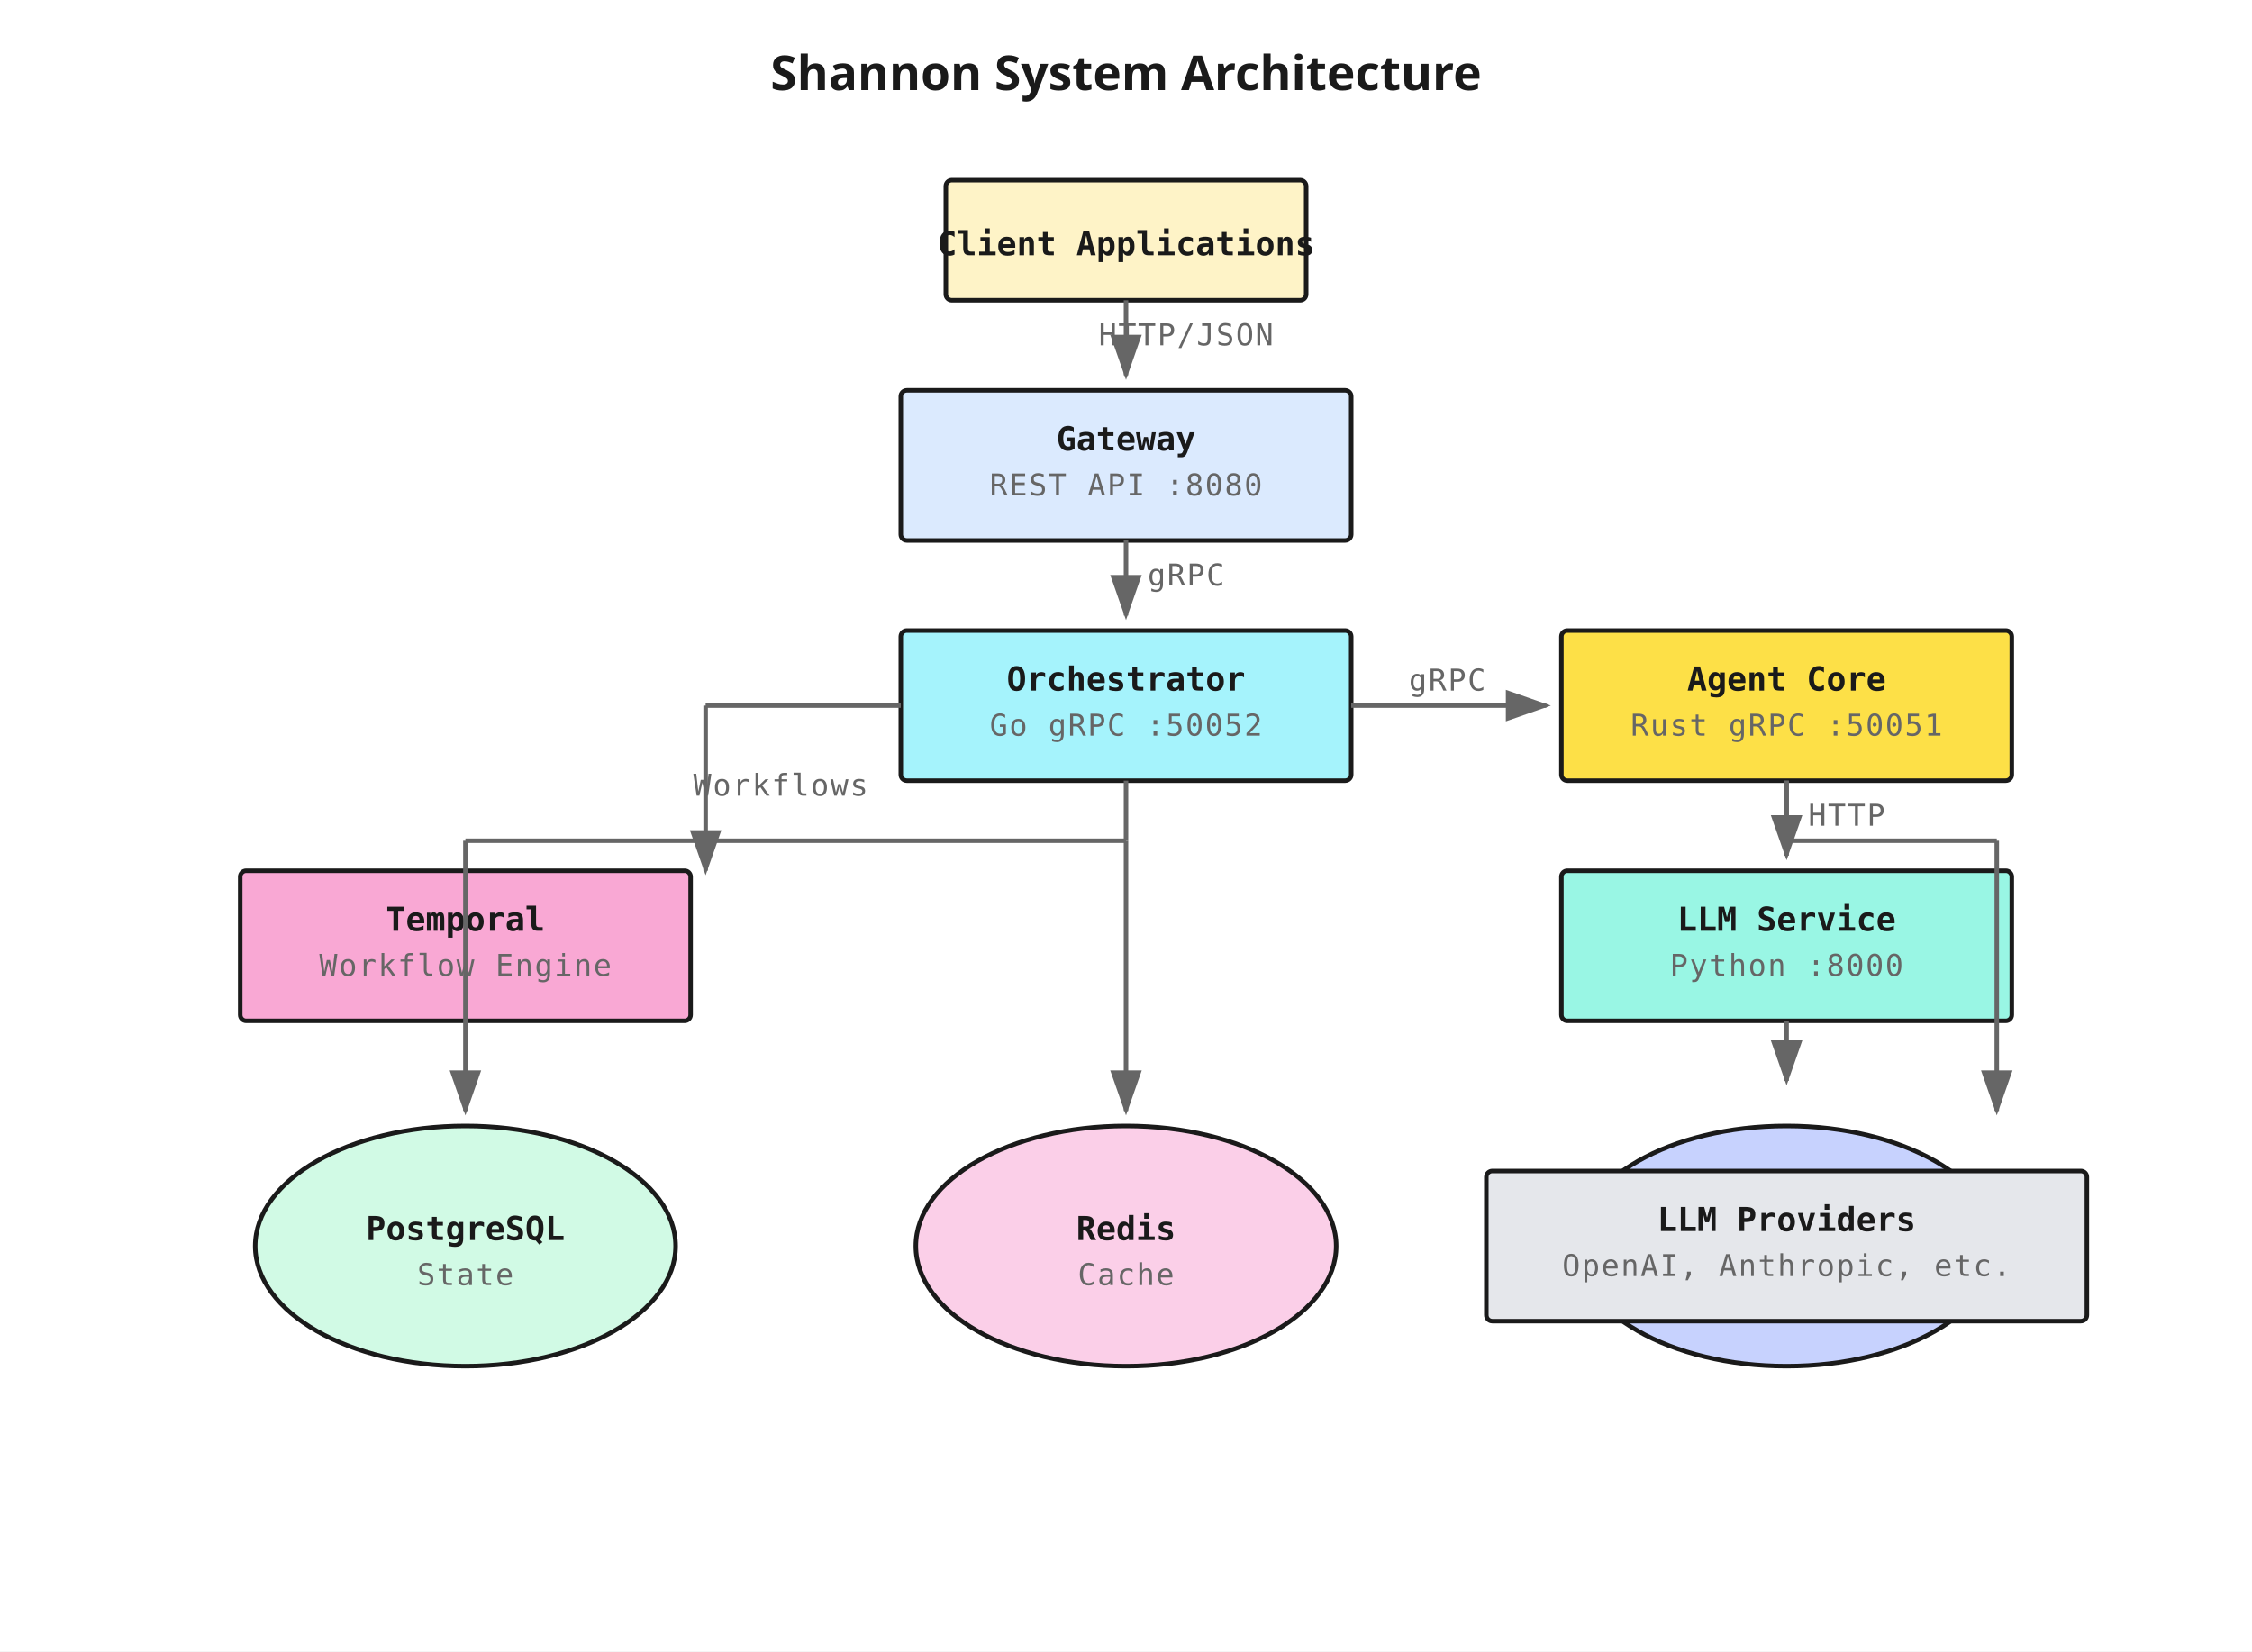
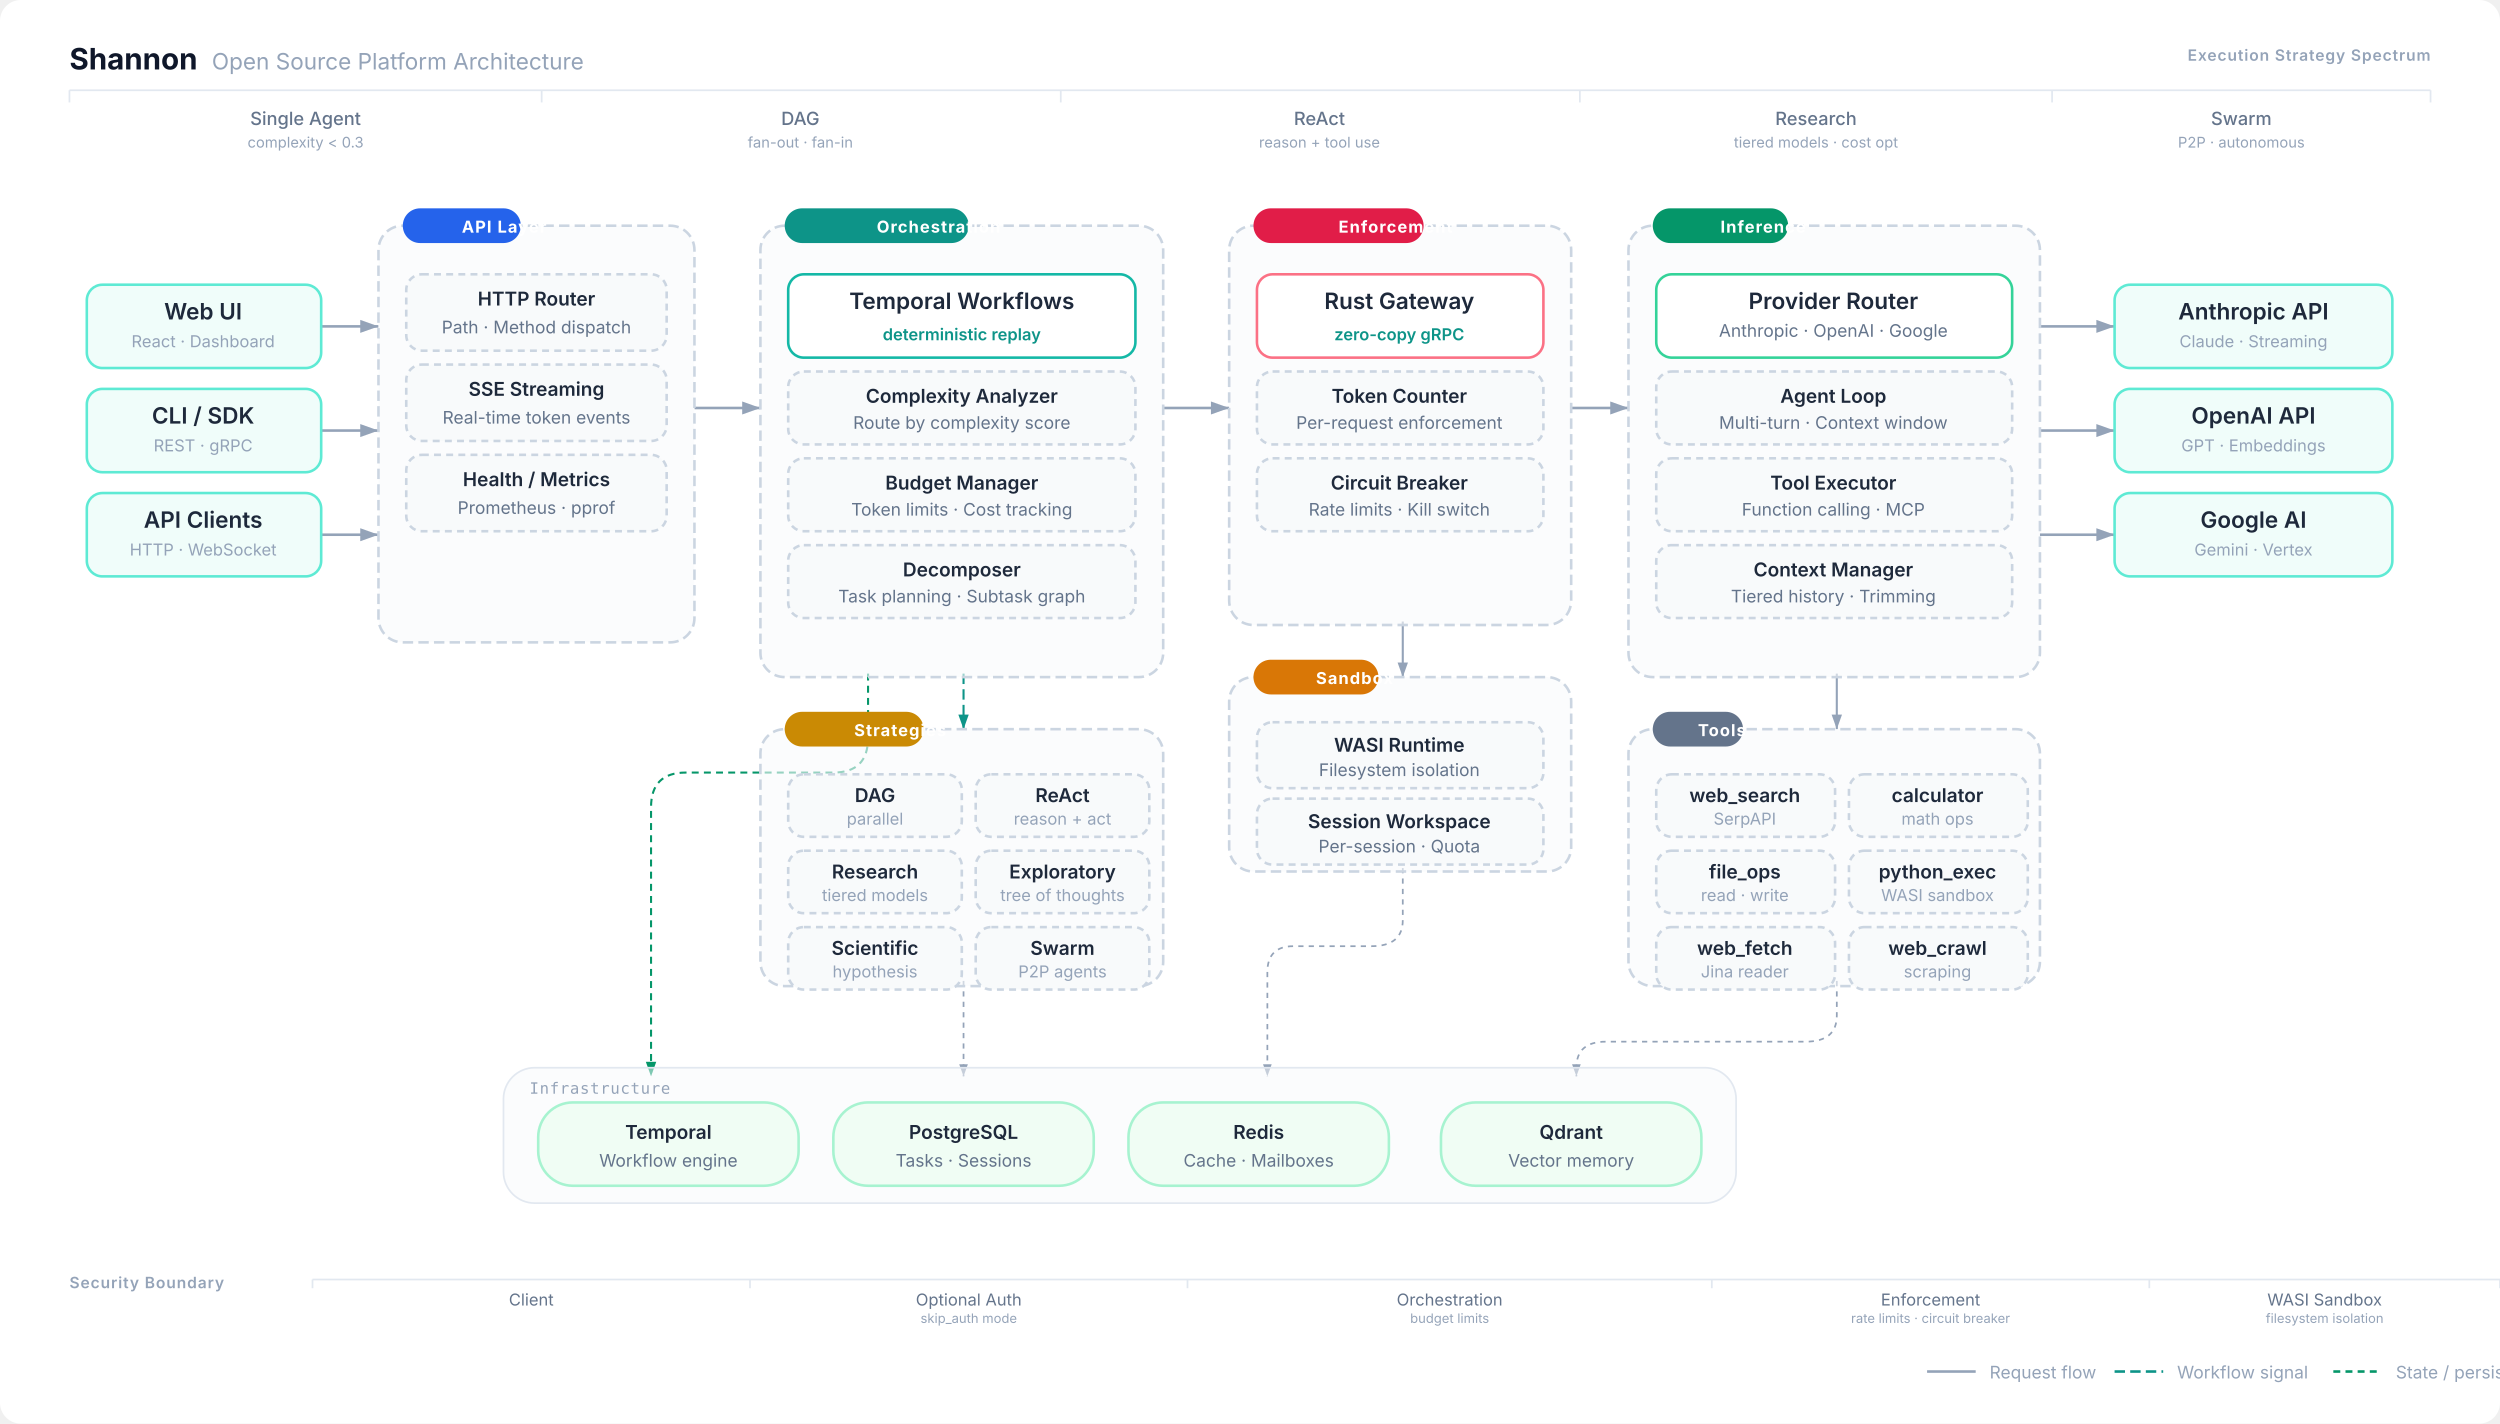
- <svg xmlns="http://www.w3.org/2000/svg" viewBox="0 0 750 550">
+ <svg xmlns="http://www.w3.org/2000/svg" viewBox="0 0 1440 820">
  <defs>
    <style>
-       .label { font: 500 10px 'SF Mono', 'Menlo', 'Monaco', monospace; fill: #666; text-anchor: middle; letter-spacing: 0.5px; }
-       .box-text { font: 600 13px 'SF Mono', 'Menlo', 'Monaco', monospace; fill: #1a1a1a; text-anchor: middle; }
-       .box-text-sm { font: 600 11px 'SF Mono', 'Menlo', 'Monaco', monospace; fill: #1a1a1a; text-anchor: middle; }
-       .title { font: 700 16px 'SF Mono', 'PingFang SC', sans-serif; fill: #1a1a1a; text-anchor: middle; }
+       .title { font: 700 17px -apple-system, 'Inter', 'Segoe UI', sans-serif; fill: #0f172a; }
+       .title-sub { font: 400 13px -apple-system, 'Inter', sans-serif; fill: #94a3b8; }
+       .tag { font: 700 9.5px -apple-system, 'Inter', sans-serif; fill: #fff; letter-spacing: 0.6px; text-transform: uppercase; }
+       .box-text { font: 600 13px -apple-system, 'Inter', sans-serif; fill: #1e293b; text-anchor: middle; }
+       .box-text-sm { font: 600 11px -apple-system, 'Inter', sans-serif; fill: #1e293b; text-anchor: middle; }
+       .box-text-white { font: 600 13px -apple-system, 'Inter', sans-serif; fill: #fff; text-anchor: middle; }
+       .sub { font: 400 10px -apple-system, 'Inter', sans-serif; fill: #64748b; text-anchor: middle; }
+       .sub-white { font: 400 10px -apple-system, 'Inter', sans-serif; fill: rgba(255,255,255,0.8); text-anchor: middle; }
+       .tech { font: 400 9.5px -apple-system, 'Inter', sans-serif; fill: #94a3b8; text-anchor: middle; }
+       .metric { font: 600 9.5px -apple-system, 'Inter', sans-serif; fill: #0d9488; text-anchor: middle; }
+       .spectrum-text { font: 500 10.5px -apple-system, 'Inter', sans-serif; fill: #64748b; text-anchor: middle; }
+       .spectrum-label { font: 400 8.5px -apple-system, 'Inter', sans-serif; fill: #94a3b8; text-anchor: middle; }
+       .spectrum-title { font: 600 9px -apple-system, 'Inter', sans-serif; fill: #94a3b8; letter-spacing: 0.5px; text-transform: uppercase; text-anchor: end; }
+       .sec-title { font: 600 9px -apple-system, 'Inter', sans-serif; fill: #94a3b8; letter-spacing: 0.5px; text-transform: uppercase; }
+       .sec-text { font: 400 9.5px -apple-system, 'Inter', sans-serif; fill: #64748b; text-anchor: middle; }
+       .sec-sub { font: 400 7.5px -apple-system, 'Inter', sans-serif; fill: #94a3b8; text-anchor: middle; }
+       .infra-label { font: 500 9px 'SF Mono', 'Menlo', monospace; fill: #94a3b8; letter-spacing: 0.4px; }
+       .legend-text { font: 400 10px -apple-system, 'Inter', sans-serif; fill: #94a3b8; }
    </style>
-     <marker id="arrow" markerWidth="10" markerHeight="7" refX="9" refY="3.5" orient="auto">
-       <polygon points="0 0, 10 3.5, 0 7" fill="#666" />
+     <marker id="ah" markerWidth="7" markerHeight="5" refX="7" refY="2.5" orient="auto">
+       <polygon points="0 0, 7 2.5, 0 5" fill="#94a3b8" />
+     </marker>
+     <marker id="ah-signal" markerWidth="7" markerHeight="5" refX="7" refY="2.5" orient="auto">
+       <polygon points="0 0, 7 2.5, 0 5" fill="#0d9488" />
+     </marker>
+     <marker id="ah-state" markerWidth="7" markerHeight="5" refX="7" refY="2.5" orient="auto">
+       <polygon points="0 0, 7 2.5, 0 5" fill="#059669" />
    </marker>
  </defs>
-   <rect width="750" height="550" fill="#fff" />
-   <text x="375" y="30" class="title">Shannon System Architecture</text>
-   <rect x="315" y="60" width="120" height="40" fill="#fef3c7" stroke="#1a1a1a" stroke-width="1.5" rx="2" />
-   <text x="375" y="85" class="box-text-sm">Client Applications</text>
-   <rect x="300" y="130" width="150" height="50" fill="#dbeafe" stroke="#1a1a1a" stroke-width="1.5" rx="2" />
-   <text x="375" y="150" class="box-text-sm">Gateway</text>
-   <text x="375" y="165" class="label">REST API :8080</text>
-   <rect x="300" y="210" width="150" height="50" fill="#a5f3fc" stroke="#1a1a1a" stroke-width="1.5" rx="2" />
-   <text x="375" y="230" class="box-text-sm">Orchestrator</text>
-   <text x="375" y="245" class="label">Go gRPC :50052</text>
-   <rect x="520" y="210" width="150" height="50" fill="#fde047" stroke="#1a1a1a" stroke-width="1.5" rx="2" />
-   <text x="595" y="230" class="box-text-sm">Agent Core</text>
-   <text x="595" y="245" class="label">Rust gRPC :50051</text>
-   <rect x="520" y="290" width="150" height="50" fill="#99f6e4" stroke="#1a1a1a" stroke-width="1.5" rx="2" />
-   <text x="595" y="310" class="box-text-sm">LLM Service</text>
-   <text x="595" y="325" class="label">Python :8000</text>
-   <rect x="80" y="290" width="150" height="50" fill="#f9a8d4" stroke="#1a1a1a" stroke-width="1.5" rx="2" />
-   <text x="155" y="310" class="box-text-sm">Temporal</text>
-   <text x="155" y="325" class="label">Workflow Engine</text>
-   <ellipse cx="155" cy="415" rx="70" ry="40" fill="#d1fae5" stroke="#1a1a1a" stroke-width="1.5" />
-   <text x="155" y="413" class="box-text-sm">PostgreSQL</text>
-   <text x="155" y="428" class="label">State</text>
-   <ellipse cx="375" cy="415" rx="70" ry="40" fill="#fbcfe8" stroke="#1a1a1a" stroke-width="1.5" />
-   <text x="375" y="413" class="box-text-sm">Redis</text>
-   <text x="375" y="428" class="label">Cache</text>
-   <ellipse cx="595" cy="415" rx="70" ry="40" fill="#c7d2fe" stroke="#1a1a1a" stroke-width="1.5" />
-   <text x="595" y="413" class="box-text-sm">Qdrant</text>
-   <text x="595" y="428" class="label">Vectors</text>
-   <rect x="495" y="390" width="200" height="50" fill="#e5e7eb" stroke="#1a1a1a" stroke-width="1.5" rx="2" />
-   <text x="595" y="410" class="box-text-sm">LLM Providers</text>
-   <text x="595" y="425" class="label">OpenAI, Anthropic, etc.</text>
-   <line x1="375" y1="100" x2="375" y2="125" stroke="#666" stroke-width="1.5" marker-end="url(#arrow)" />
-   <text x="395" y="115" class="label">HTTP/JSON</text>
-   <line x1="375" y1="180" x2="375" y2="205" stroke="#666" stroke-width="1.5" marker-end="url(#arrow)" />
-   <text x="395" y="195" class="label">gRPC</text>
-   <line x1="450" y1="235" x2="515" y2="235" stroke="#666" stroke-width="1.5" marker-end="url(#arrow)" />
-   <text x="482" y="230" class="label">gRPC</text>
-   <line x1="595" y1="260" x2="595" y2="285" stroke="#666" stroke-width="1.5" marker-end="url(#arrow)" />
-   <text x="615" y="275" class="label">HTTP</text>
-   <line x1="595" y1="340" x2="595" y2="360" stroke="#666" stroke-width="1.5" marker-end="url(#arrow)" />
-   <line x1="300" y1="235" x2="235" y2="235" stroke="#666" stroke-width="1.5" />
-   <line x1="235" y1="235" x2="235" y2="290" stroke="#666" stroke-width="1.5" marker-end="url(#arrow)" />
-   <text x="260" y="265" class="label">Workflows</text>
-   <line x1="375" y1="260" x2="375" y2="280" stroke="#666" stroke-width="1.5" />
-   <line x1="375" y1="280" x2="155" y2="280" stroke="#666" stroke-width="1.5" />
-   <line x1="155" y1="280" x2="155" y2="370" stroke="#666" stroke-width="1.5" marker-end="url(#arrow)" />
-   <line x1="375" y1="280" x2="375" y2="370" stroke="#666" stroke-width="1.5" marker-end="url(#arrow)" />
-   <line x1="595" y1="260" x2="595" y2="280" stroke="#666" stroke-width="1.5" />
-   <line x1="595" y1="280" x2="665" y2="280" stroke="#666" stroke-width="1.5" />
-   <line x1="665" y1="280" x2="665" y2="370" stroke="#666" stroke-width="1.5" marker-end="url(#arrow)" />
+   <rect width="1440" height="820" fill="#ffffff" rx="12" />
+   <text x="40" y="40" class="title">Shannon</text>
+   <text x="122" y="40" class="title-sub">Open Source Platform Architecture</text>
+   <text x="1400" y="35" class="spectrum-title">Execution Strategy Spectrum</text>
+   <g transform="translate(40, 52)">
+     <line x1="0" y1="0" x2="1360" y2="0" stroke="#e2e8f0" stroke-width="1" />
+     <line x1="0" y1="0" x2="0" y2="7" stroke="#e2e8f0" stroke-width="1" />
+     <line x1="272" y1="0" x2="272" y2="7" stroke="#e2e8f0" stroke-width="1" />
+     <line x1="571" y1="0" x2="571" y2="7" stroke="#e2e8f0" stroke-width="1" />
+     <line x1="870" y1="0" x2="870" y2="7" stroke="#e2e8f0" stroke-width="1" />
+     <line x1="1142" y1="0" x2="1142" y2="7" stroke="#e2e8f0" stroke-width="1" />
+     <line x1="1360" y1="0" x2="1360" y2="7" stroke="#e2e8f0" stroke-width="1" />
+     <text x="136" y="20" class="spectrum-text">Single Agent</text>
+     <text x="136" y="33" class="spectrum-label">complexity &lt; 0.3</text>
+     <text x="421" y="20" class="spectrum-text">DAG</text>
+     <text x="421" y="33" class="spectrum-label">fan-out · fan-in</text>
+     <text x="720" y="20" class="spectrum-text">ReAct</text>
+     <text x="720" y="33" class="spectrum-label">reason + tool use</text>
+     <text x="1006" y="20" class="spectrum-text">Research</text>
+     <text x="1006" y="33" class="spectrum-label">tiered models · cost opt</text>
+     <text x="1251" y="20" class="spectrum-text">Swarm</text>
+     <text x="1251" y="33" class="spectrum-label">P2P · autonomous</text>
+   </g>
+   <line x1="185" y1="188" x2="218" y2="188" stroke="#94a3b8" stroke-width="1.5" marker-end="url(#ah)" />
+   <line x1="185" y1="248" x2="218" y2="248" stroke="#94a3b8" stroke-width="1.5" marker-end="url(#ah)" />
+   <line x1="185" y1="308" x2="218" y2="308" stroke="#94a3b8" stroke-width="1.5" marker-end="url(#ah)" />
+   <line x1="400" y1="235" x2="438" y2="235" stroke="#94a3b8" stroke-width="1.5" marker-end="url(#ah)" />
+   <line x1="670" y1="235" x2="708" y2="235" stroke="#94a3b8" stroke-width="1.5" marker-end="url(#ah)" />
+   <line x1="905" y1="235" x2="938" y2="235" stroke="#94a3b8" stroke-width="1.5" marker-end="url(#ah)" />
+   <line x1="1175" y1="188" x2="1218" y2="188" stroke="#94a3b8" stroke-width="1.5" marker-end="url(#ah)" />
+   <line x1="1175" y1="248" x2="1218" y2="248" stroke="#94a3b8" stroke-width="1.5" marker-end="url(#ah)" />
+   <line x1="1175" y1="308" x2="1218" y2="308" stroke="#94a3b8" stroke-width="1.5" marker-end="url(#ah)" />
+   <line x1="555" y1="388" x2="555" y2="420" stroke="#0d9488" stroke-width="1.2" stroke-dasharray="6,3" marker-end="url(#ah-signal)" />
+   <line x1="808" y1="358" x2="808" y2="390" stroke="#94a3b8" stroke-width="1.2" marker-end="url(#ah)" />
+   <line x1="1058" y1="388" x2="1058" y2="420" stroke="#94a3b8" stroke-width="1.2" marker-end="url(#ah)" />
+   <path d="M 500 388 L 500 425 Q 500 445, 480 445 L 395 445 Q 375 445, 375 465 L 375 620" stroke="#059669" stroke-width="1.2" stroke-dasharray="4,3" fill="none" marker-end="url(#ah-state)" />
+   <path d="M 555 565 L 555 620" stroke="#94a3b8" stroke-width="1" stroke-dasharray="3,3" fill="none" marker-end="url(#ah)" />
+   <path d="M 808 500 L 808 530 Q 808 545, 790 545 L 745 545 Q 730 545, 730 560 L 730 620" stroke="#94a3b8" stroke-width="1" stroke-dasharray="3,3" fill="none" marker-end="url(#ah)" />
+   <path d="M 1058 565 L 1058 585 Q 1058 600, 1040 600 L 925 600 Q 908 600, 908 615 L 908 620" stroke="#94a3b8" stroke-width="1" stroke-dasharray="3,3" fill="none" marker-end="url(#ah)" />
+   <rect x="50" y="164" width="135" height="48" fill="#f0fdfa" stroke="#5eead4" stroke-width="1.5" rx="9" />
+   <text x="117" y="184" class="box-text">Web UI</text>
+   <text x="117" y="200" class="tech">React · Dashboard</text>
+   <rect x="50" y="224" width="135" height="48" fill="#f0fdfa" stroke="#5eead4" stroke-width="1.5" rx="9" />
+   <text x="117" y="244" class="box-text">CLI / SDK</text>
+   <text x="117" y="260" class="tech">REST · gRPC</text>
+   <rect x="50" y="284" width="135" height="48" fill="#f0fdfa" stroke="#5eead4" stroke-width="1.5" rx="9" />
+   <text x="117" y="304" class="box-text">API Clients</text>
+   <text x="117" y="320" class="tech">HTTP · WebSocket</text>
+   <rect x="218" y="130" width="182" height="240" fill="rgba(248,250,252,0.6)" stroke="#cbd5e1" stroke-width="1.5" stroke-dasharray="6,3" rx="14" />
+   <rect x="232" y="120" width="68" height="20" fill="#2563eb" rx="10" />
+   <text x="266" y="134" class="tag">API Layer</text>
+   <rect x="234" y="158" width="150" height="44" fill="#f8fafb" stroke="#cbd5e1" stroke-width="1.5" stroke-dasharray="4,3" rx="9" />
+   <text x="309" y="176" class="box-text-sm">HTTP Router</text>
+   <text x="309" y="192" class="sub">Path · Method dispatch</text>
+   <rect x="234" y="210" width="150" height="44" fill="#f8fafb" stroke="#cbd5e1" stroke-width="1.5" stroke-dasharray="4,3" rx="9" />
+   <text x="309" y="228" class="box-text-sm">SSE Streaming</text>
+   <text x="309" y="244" class="sub">Real-time token events</text>
+   <rect x="234" y="262" width="150" height="44" fill="#f8fafb" stroke="#cbd5e1" stroke-width="1.5" stroke-dasharray="4,3" rx="9" />
+   <text x="309" y="280" class="box-text-sm">Health / Metrics</text>
+   <text x="309" y="296" class="sub">Prometheus · pprof</text>
+   <rect x="438" y="130" width="232" height="260" fill="rgba(248,250,252,0.6)" stroke="#cbd5e1" stroke-width="1.5" stroke-dasharray="6,3" rx="14" />
+   <rect x="452" y="120" width="106" height="20" fill="#0d9488" rx="10" />
+   <text x="505" y="134" class="tag">Orchestration</text>
+   <rect x="454" y="158" width="200" height="48" fill="#fff" stroke="#14b8a6" stroke-width="1.5" rx="9" />
+   <text x="554" y="178" class="box-text">Temporal Workflows</text>
+   <text x="554" y="196" class="metric">deterministic replay</text>
+   <rect x="454" y="214" width="200" height="42" fill="#f8fafb" stroke="#cbd5e1" stroke-width="1.5" stroke-dasharray="4,3" rx="9" />
+   <text x="554" y="232" class="box-text-sm">Complexity Analyzer</text>
+   <text x="554" y="247" class="sub">Route by complexity score</text>
+   <rect x="454" y="264" width="200" height="42" fill="#f8fafb" stroke="#cbd5e1" stroke-width="1.5" stroke-dasharray="4,3" rx="9" />
+   <text x="554" y="282" class="box-text-sm">Budget Manager</text>
+   <text x="554" y="297" class="sub">Token limits · Cost tracking</text>
+   <rect x="454" y="314" width="200" height="42" fill="#f8fafb" stroke="#cbd5e1" stroke-width="1.5" stroke-dasharray="4,3" rx="9" />
+   <text x="554" y="332" class="box-text-sm">Decomposer</text>
+   <text x="554" y="347" class="sub">Task planning · Subtask graph</text>
+   <rect x="708" y="130" width="197" height="230" fill="rgba(248,250,252,0.6)" stroke="#cbd5e1" stroke-width="1.5" stroke-dasharray="6,3" rx="14" />
+   <rect x="722" y="120" width="98" height="20" fill="#e11d48" rx="10" />
+   <text x="771" y="134" class="tag">Enforcement</text>
+   <rect x="724" y="158" width="165" height="48" fill="#fff" stroke="#fb7185" stroke-width="1.5" rx="9" />
+   <text x="806" y="178" class="box-text">Rust Gateway</text>
+   <text x="806" y="196" class="metric">zero-copy gRPC</text>
+   <rect x="724" y="214" width="165" height="42" fill="#f8fafb" stroke="#cbd5e1" stroke-width="1.5" stroke-dasharray="4,3" rx="9" />
+   <text x="806" y="232" class="box-text-sm">Token Counter</text>
+   <text x="806" y="247" class="sub">Per-request enforcement</text>
+   <rect x="724" y="264" width="165" height="42" fill="#f8fafb" stroke="#cbd5e1" stroke-width="1.5" stroke-dasharray="4,3" rx="9" />
+   <text x="806" y="282" class="box-text-sm">Circuit Breaker</text>
+   <text x="806" y="297" class="sub">Rate limits · Kill switch</text>
+   <rect x="938" y="130" width="237" height="260" fill="rgba(248,250,252,0.6)" stroke="#cbd5e1" stroke-width="1.5" stroke-dasharray="6,3" rx="14" />
+   <rect x="952" y="120" width="78" height="20" fill="#059669" rx="10" />
+   <text x="991" y="134" class="tag">Inference</text>
+   <rect x="954" y="158" width="205" height="48" fill="#fff" stroke="#34d399" stroke-width="1.5" rx="9" />
+   <text x="1056" y="178" class="box-text">Provider Router</text>
+   <text x="1056" y="194" class="sub">Anthropic · OpenAI · Google</text>
+   <rect x="954" y="214" width="205" height="42" fill="#f8fafb" stroke="#cbd5e1" stroke-width="1.5" stroke-dasharray="4,3" rx="9" />
+   <text x="1056" y="232" class="box-text-sm">Agent Loop</text>
+   <text x="1056" y="247" class="sub">Multi-turn · Context window</text>
+   <rect x="954" y="264" width="205" height="42" fill="#f8fafb" stroke="#cbd5e1" stroke-width="1.5" stroke-dasharray="4,3" rx="9" />
+   <text x="1056" y="282" class="box-text-sm">Tool Executor</text>
+   <text x="1056" y="297" class="sub">Function calling · MCP</text>
+   <rect x="954" y="314" width="205" height="42" fill="#f8fafb" stroke="#cbd5e1" stroke-width="1.5" stroke-dasharray="4,3" rx="9" />
+   <text x="1056" y="332" class="box-text-sm">Context Manager</text>
+   <text x="1056" y="347" class="sub">Tiered history · Trimming</text>
+   <rect x="1218" y="164" width="160" height="48" fill="#f0fdfa" stroke="#5eead4" stroke-width="1.5" rx="9" />
+   <text x="1298" y="184" class="box-text">Anthropic API</text>
+   <text x="1298" y="200" class="tech">Claude · Streaming</text>
+   <rect x="1218" y="224" width="160" height="48" fill="#f0fdfa" stroke="#5eead4" stroke-width="1.5" rx="9" />
+   <text x="1298" y="244" class="box-text">OpenAI API</text>
+   <text x="1298" y="260" class="tech">GPT · Embeddings</text>
+   <rect x="1218" y="284" width="160" height="48" fill="#f0fdfa" stroke="#5eead4" stroke-width="1.5" rx="9" />
+   <text x="1298" y="304" class="box-text">Google AI</text>
+   <text x="1298" y="320" class="tech">Gemini · Vertex</text>
+   <rect x="438" y="420" width="232" height="148" fill="rgba(248,250,252,0.6)" stroke="#cbd5e1" stroke-width="1.5" stroke-dasharray="6,3" rx="14" />
+   <rect x="452" y="410" width="80" height="20" fill="#ca8a04" rx="10" />
+   <text x="492" y="424" class="tag">Strategies</text>
+   <rect x="454" y="446" width="100" height="36" fill="#f8fafb" stroke="#cbd5e1" stroke-width="1.5" stroke-dasharray="4,3" rx="9" />
+   <text x="504" y="462" class="box-text-sm">DAG</text>
+   <text x="504" y="475" class="tech">parallel</text>
+   <rect x="562" y="446" width="100" height="36" fill="#f8fafb" stroke="#cbd5e1" stroke-width="1.5" stroke-dasharray="4,3" rx="9" />
+   <text x="612" y="462" class="box-text-sm">ReAct</text>
+   <text x="612" y="475" class="tech">reason + act</text>
+   <rect x="454" y="490" width="100" height="36" fill="#f8fafb" stroke="#cbd5e1" stroke-width="1.5" stroke-dasharray="4,3" rx="9" />
+   <text x="504" y="506" class="box-text-sm">Research</text>
+   <text x="504" y="519" class="tech">tiered models</text>
+   <rect x="562" y="490" width="100" height="36" fill="#f8fafb" stroke="#cbd5e1" stroke-width="1.5" stroke-dasharray="4,3" rx="9" />
+   <text x="612" y="506" class="box-text-sm">Exploratory</text>
+   <text x="612" y="519" class="tech">tree of thoughts</text>
+   <rect x="454" y="534" width="100" height="36" fill="#f8fafb" stroke="#cbd5e1" stroke-width="1.5" stroke-dasharray="4,3" rx="9" />
+   <text x="504" y="550" class="box-text-sm">Scientific</text>
+   <text x="504" y="563" class="tech">hypothesis</text>
+   <rect x="562" y="534" width="100" height="36" fill="#f8fafb" stroke="#cbd5e1" stroke-width="1.5" stroke-dasharray="4,3" rx="9" />
+   <text x="612" y="550" class="box-text-sm">Swarm</text>
+   <text x="612" y="563" class="tech">P2P agents</text>
+   <rect x="708" y="390" width="197" height="112" fill="rgba(248,250,252,0.6)" stroke="#cbd5e1" stroke-width="1.5" stroke-dasharray="6,3" rx="14" />
+   <rect x="722" y="380" width="72" height="20" fill="#d97706" rx="10" />
+   <text x="758" y="394" class="tag">Sandbox</text>
+   <rect x="724" y="416" width="165" height="38" fill="#f8fafb" stroke="#cbd5e1" stroke-width="1.5" stroke-dasharray="4,3" rx="9" />
+   <text x="806" y="433" class="box-text-sm">WASI Runtime</text>
+   <text x="806" y="447" class="sub">Filesystem isolation</text>
+   <rect x="724" y="460" width="165" height="38" fill="#f8fafb" stroke="#cbd5e1" stroke-width="1.5" stroke-dasharray="4,3" rx="9" />
+   <text x="806" y="477" class="box-text-sm">Session Workspace</text>
+   <text x="806" y="491" class="sub">Per-session · Quota</text>
+   <rect x="938" y="420" width="237" height="148" fill="rgba(248,250,252,0.6)" stroke="#cbd5e1" stroke-width="1.5" stroke-dasharray="6,3" rx="14" />
+   <rect x="952" y="410" width="52" height="20" fill="#64748b" rx="10" />
+   <text x="978" y="424" class="tag">Tools</text>
+   <rect x="954" y="446" width="103" height="36" fill="#f8fafb" stroke="#cbd5e1" stroke-width="1.5" stroke-dasharray="4,3" rx="9" />
+   <text x="1005" y="462" class="box-text-sm">web_search</text>
+   <text x="1005" y="475" class="tech">SerpAPI</text>
+   <rect x="1065" y="446" width="103" height="36" fill="#f8fafb" stroke="#cbd5e1" stroke-width="1.5" stroke-dasharray="4,3" rx="9" />
+   <text x="1116" y="462" class="box-text-sm">calculator</text>
+   <text x="1116" y="475" class="tech">math ops</text>
+   <rect x="954" y="490" width="103" height="36" fill="#f8fafb" stroke="#cbd5e1" stroke-width="1.5" stroke-dasharray="4,3" rx="9" />
+   <text x="1005" y="506" class="box-text-sm">file_ops</text>
+   <text x="1005" y="519" class="tech">read · write</text>
+   <rect x="1065" y="490" width="103" height="36" fill="#f8fafb" stroke="#cbd5e1" stroke-width="1.5" stroke-dasharray="4,3" rx="9" />
+   <text x="1116" y="506" class="box-text-sm">python_exec</text>
+   <text x="1116" y="519" class="tech">WASI sandbox</text>
+   <rect x="954" y="534" width="103" height="36" fill="#f8fafb" stroke="#cbd5e1" stroke-width="1.5" stroke-dasharray="4,3" rx="9" />
+   <text x="1005" y="550" class="box-text-sm">web_fetch</text>
+   <text x="1005" y="563" class="tech">Jina reader</text>
+   <rect x="1065" y="534" width="103" height="36" fill="#f8fafb" stroke="#cbd5e1" stroke-width="1.5" stroke-dasharray="4,3" rx="9" />
+   <text x="1116" y="550" class="box-text-sm">web_crawl</text>
+   <text x="1116" y="563" class="tech">scraping</text>
+   <rect x="290" y="615" width="710" height="78" fill="rgba(248,250,252,0.5)" stroke="#e2e8f0" stroke-width="1" rx="18" />
+   <text x="305" y="630" class="infra-label">Infrastructure</text>
+   <rect x="310" y="635" width="150" height="48" fill="#f0fdf4" stroke="#a7f3d0" stroke-width="1.5" rx="20" />
+   <text x="385" y="656" class="box-text-sm">Temporal</text>
+   <text x="385" y="672" class="sub">Workflow engine</text>
+   <rect x="480" y="635" width="150" height="48" fill="#f0fdf4" stroke="#a7f3d0" stroke-width="1.5" rx="20" />
+   <text x="555" y="656" class="box-text-sm">PostgreSQL</text>
+   <text x="555" y="672" class="sub">Tasks · Sessions</text>
+   <rect x="650" y="635" width="150" height="48" fill="#f0fdf4" stroke="#a7f3d0" stroke-width="1.5" rx="20" />
+   <text x="725" y="656" class="box-text-sm">Redis</text>
+   <text x="725" y="672" class="sub">Cache · Mailboxes</text>
+   <rect x="830" y="635" width="150" height="48" fill="#f0fdf4" stroke="#a7f3d0" stroke-width="1.5" rx="20" />
+   <text x="905" y="656" class="box-text-sm">Qdrant</text>
+   <text x="905" y="672" class="sub">Vector memory</text>
+   <g transform="translate(40, 730)">
+     <text x="0" y="12" class="sec-title">Security Boundary</text>
+     <line x1="140" y1="7" x2="1400" y2="7" stroke="#e2e8f0" stroke-width="1" />
+     <line x1="140" y1="7" x2="140" y2="12" stroke="#e2e8f0" stroke-width="1" />
+     <line x1="392" y1="7" x2="392" y2="12" stroke="#e2e8f0" stroke-width="1" />
+     <line x1="644" y1="7" x2="644" y2="12" stroke="#e2e8f0" stroke-width="1" />
+     <line x1="946" y1="7" x2="946" y2="12" stroke="#e2e8f0" stroke-width="1" />
+     <line x1="1198" y1="7" x2="1198" y2="12" stroke="#e2e8f0" stroke-width="1" />
+     <line x1="1400" y1="7" x2="1400" y2="12" stroke="#e2e8f0" stroke-width="1" />
+     <text x="266" y="22" class="sec-text">Client</text>
+     <text x="518" y="22" class="sec-text">Optional Auth</text>
+     <text x="518" y="32" class="sec-sub">skip_auth mode</text>
+     <text x="795" y="22" class="sec-text">Orchestration</text>
+     <text x="795" y="32" class="sec-sub">budget limits</text>
+     <text x="1072" y="22" class="sec-text">Enforcement</text>
+     <text x="1072" y="32" class="sec-sub">rate limits · circuit breaker</text>
+     <text x="1299" y="22" class="sec-text">WASI Sandbox</text>
+     <text x="1299" y="32" class="sec-sub">filesystem isolation</text>
+   </g>
+   <g transform="translate(1110, 790)">
+     <line x1="0" y1="0" x2="28" y2="0" stroke="#94a3b8" stroke-width="1.5" />
+     <text x="36" y="4" class="legend-text">Request flow</text>
+     <line x1="108" y1="0" x2="136" y2="0" stroke="#0d9488" stroke-width="1.5" stroke-dasharray="6,3" />
+     <text x="144" y="4" class="legend-text">Workflow signal</text>
+     <line x1="234" y1="0" x2="262" y2="0" stroke="#059669" stroke-width="1.5" stroke-dasharray="4,3" />
+     <text x="270" y="4" class="legend-text">State / persistence</text>
+   </g>
</svg>
